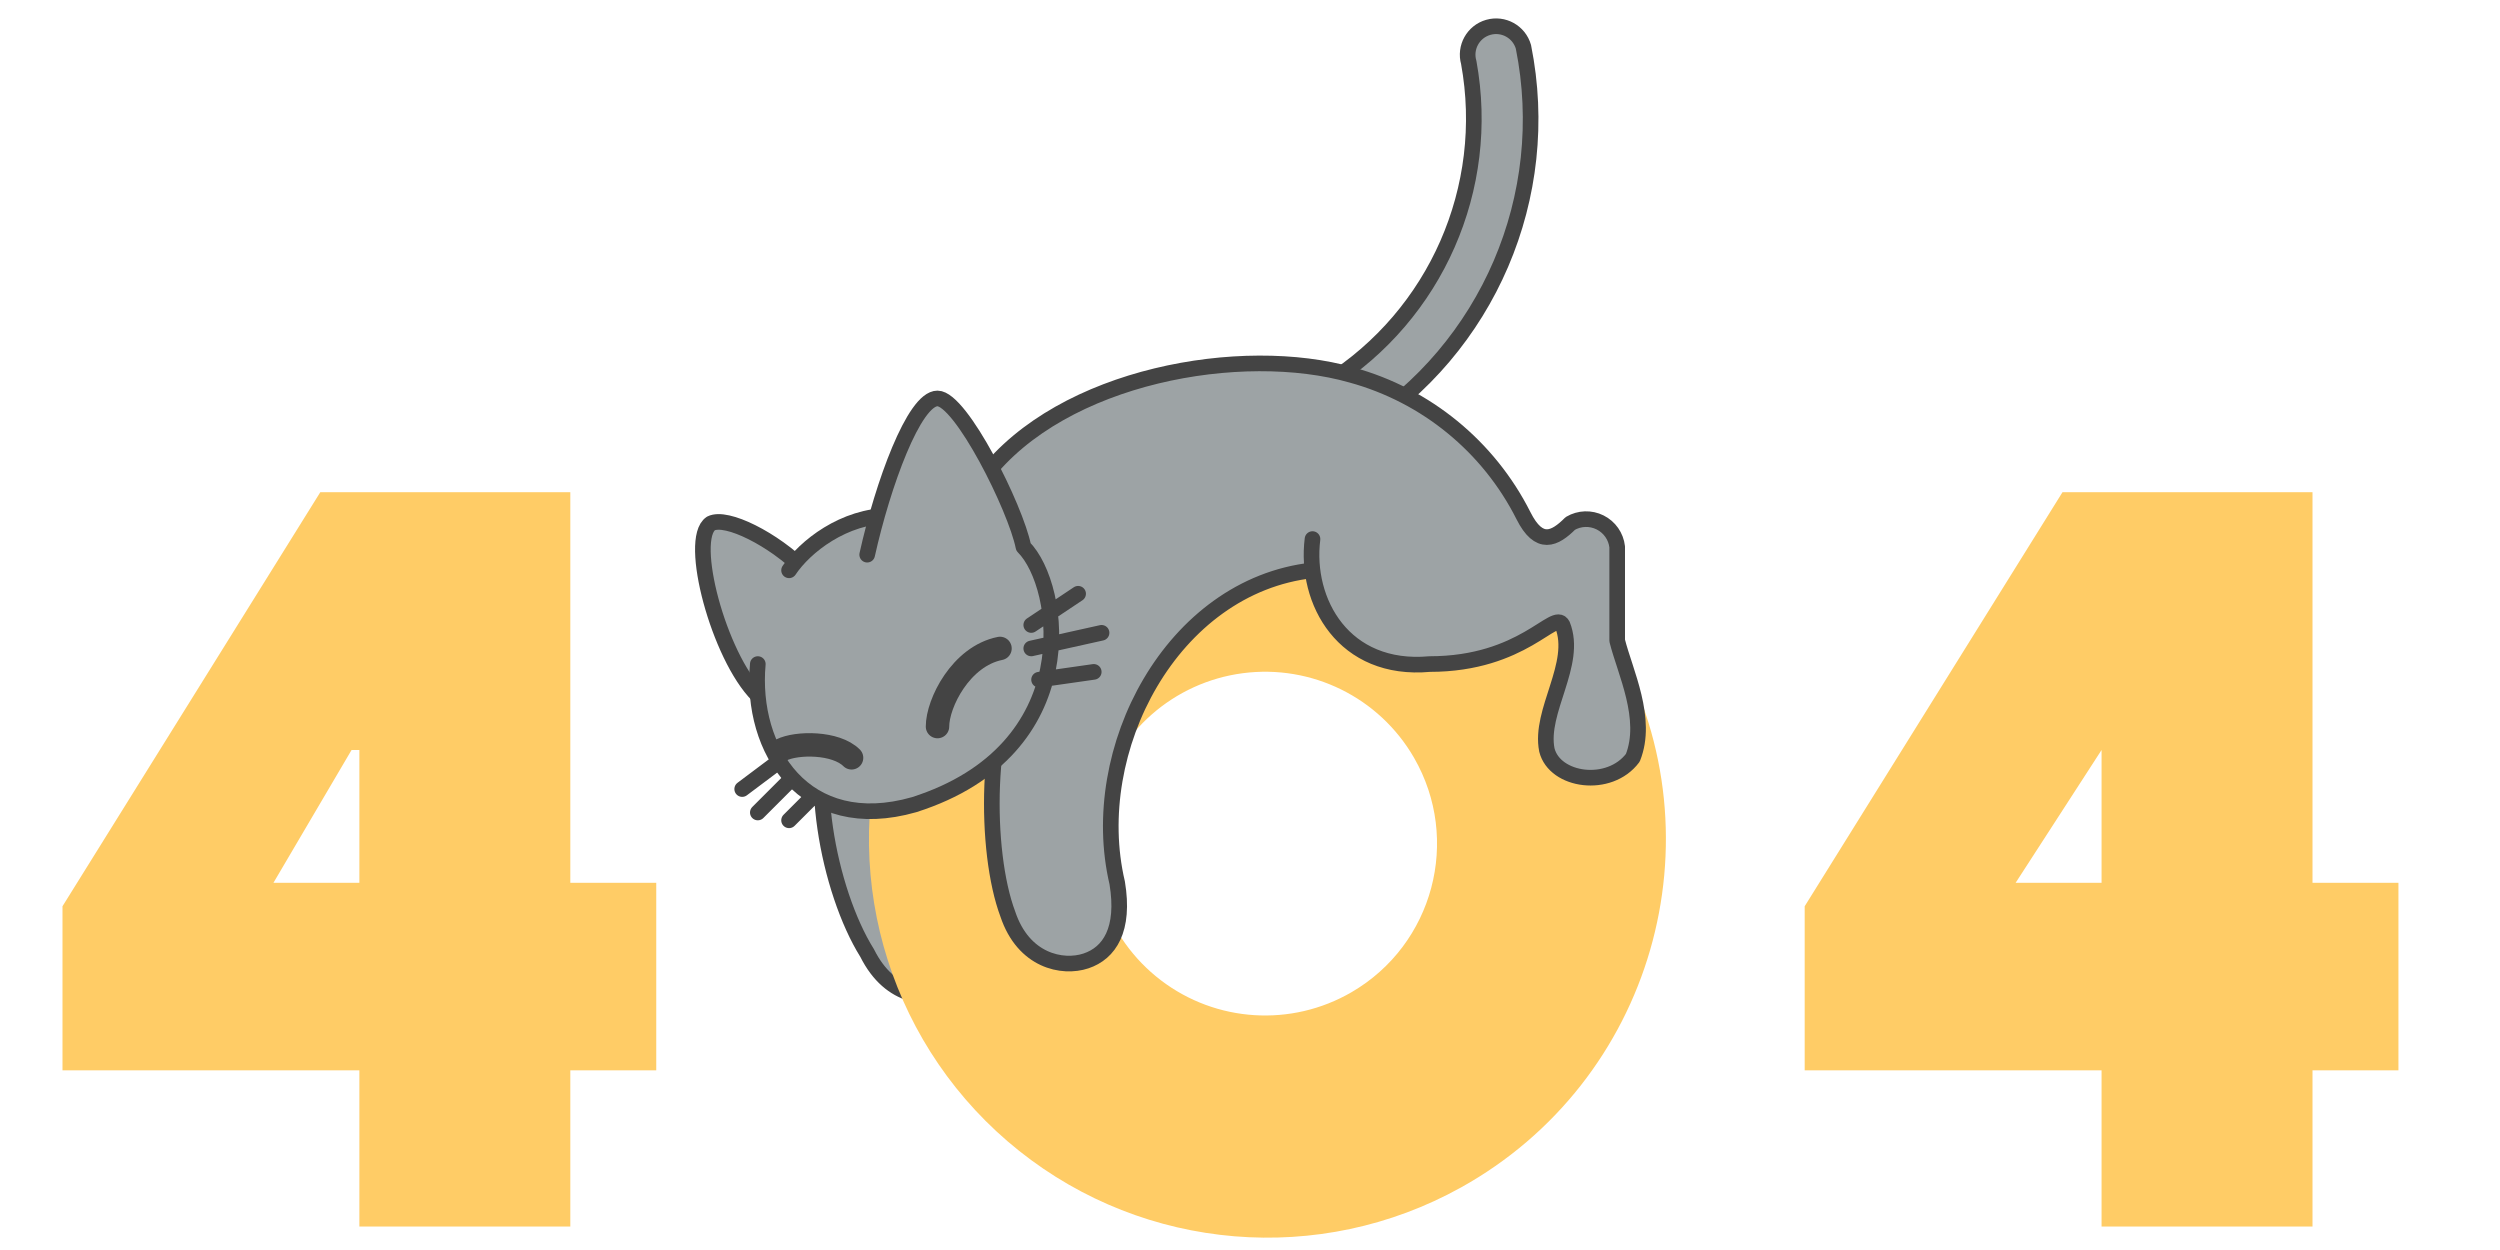
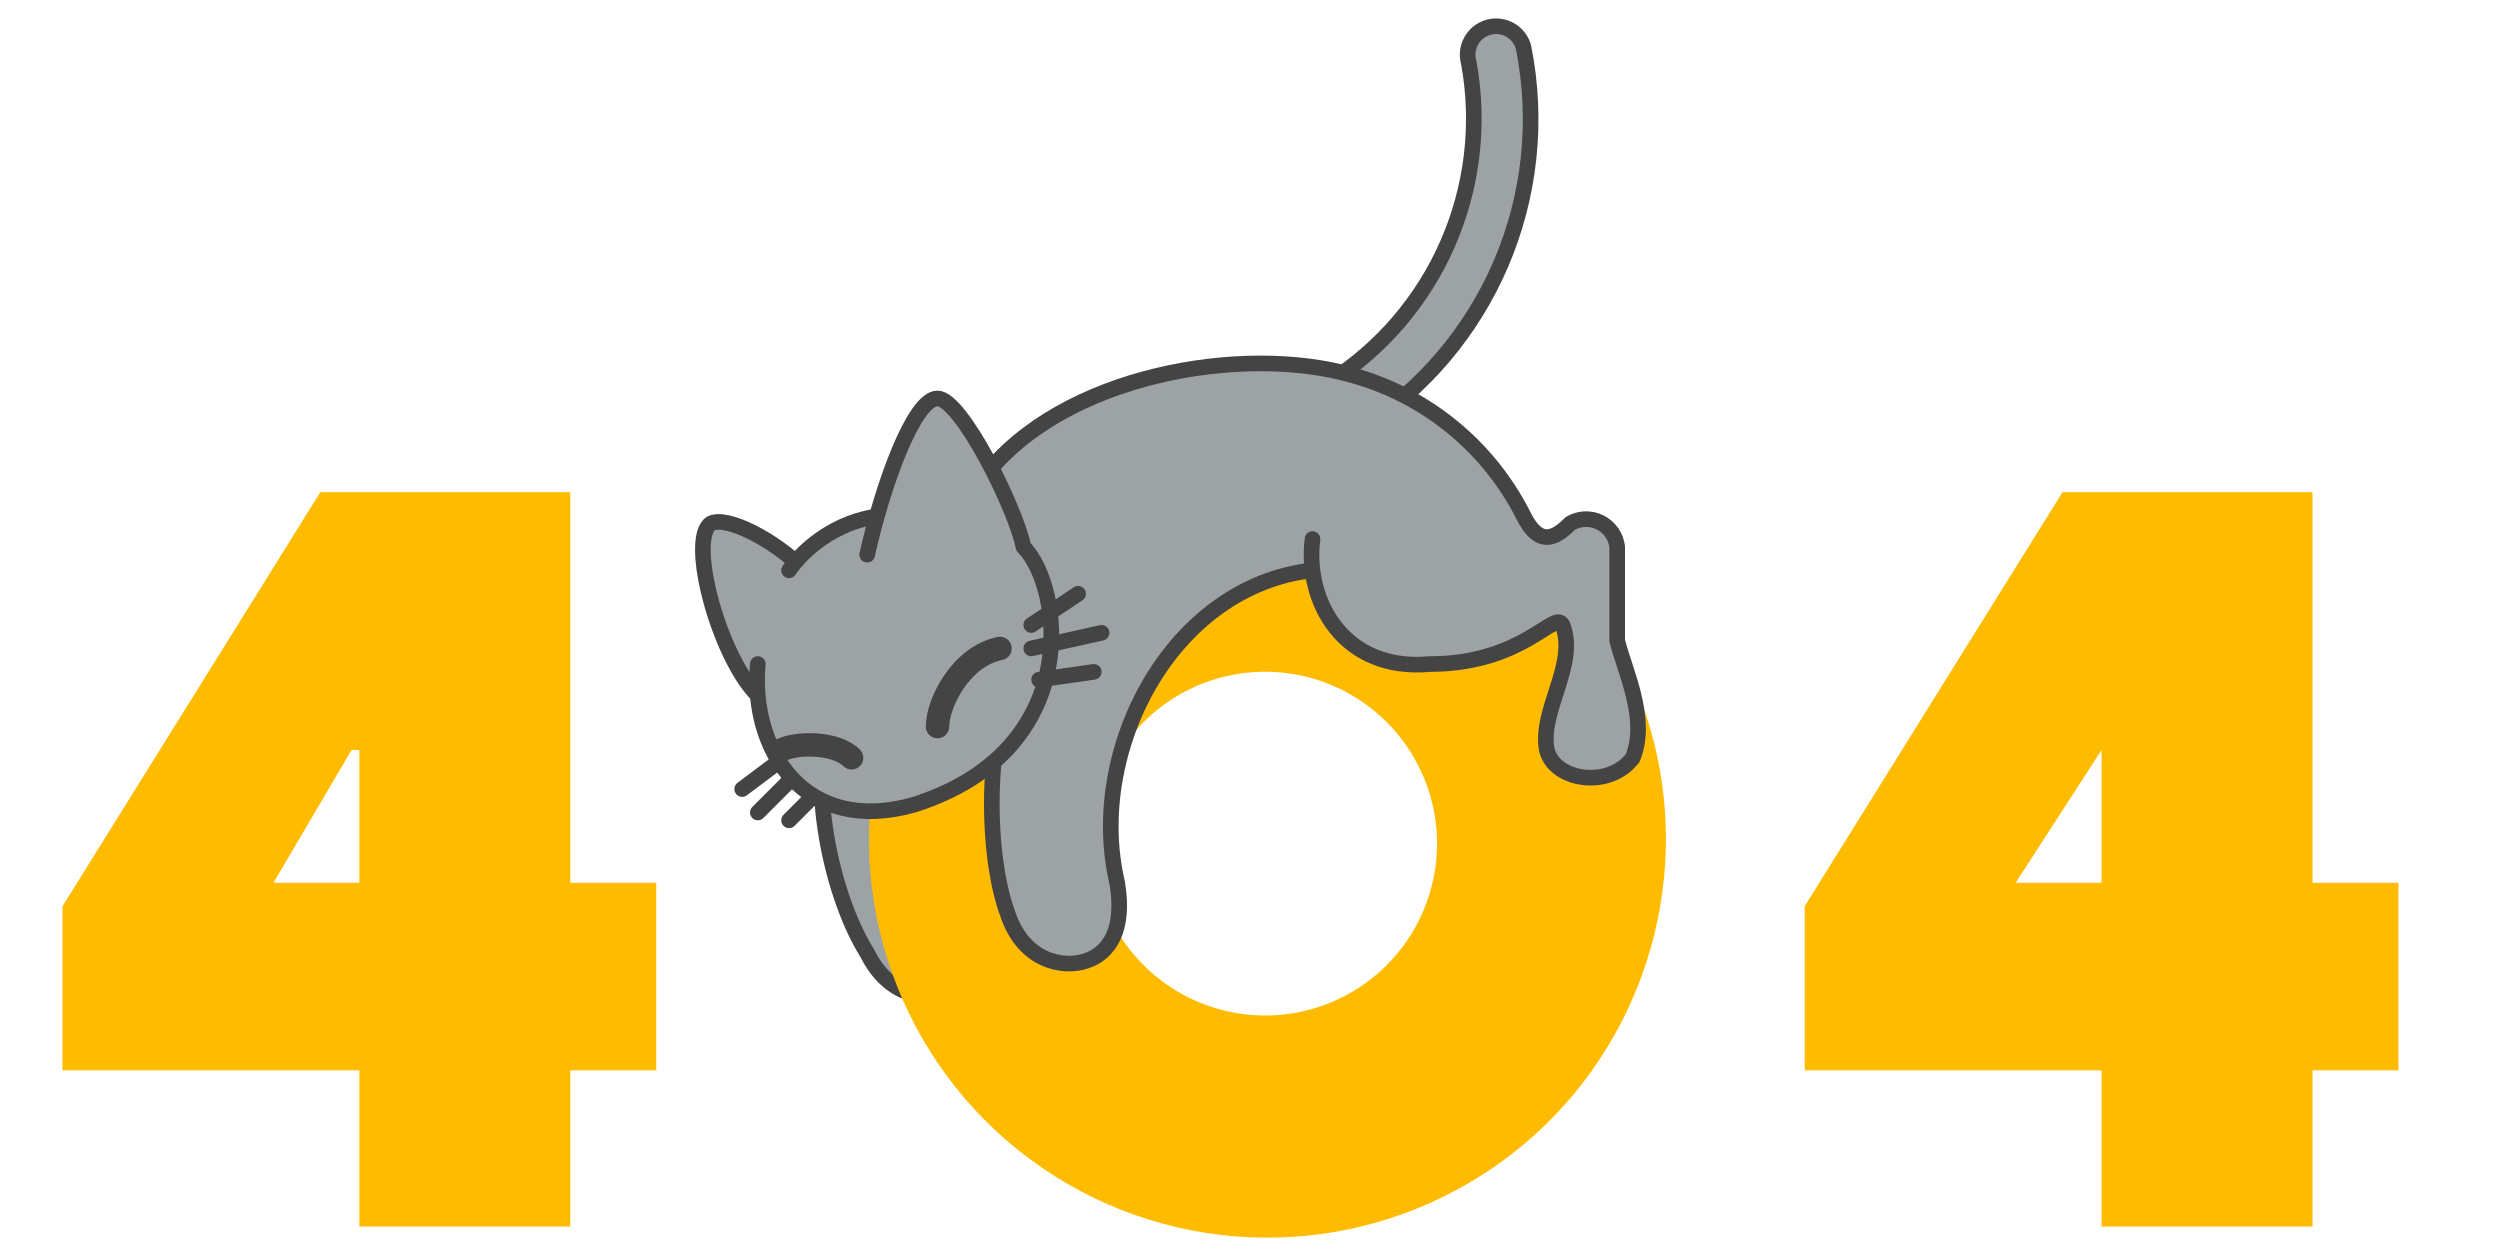
<svg xmlns="http://www.w3.org/2000/svg" id="e5c62c8d-9b6a-4ba1-903c-9f1af3d9f59f" data-name="base" width="320" height="160">
  <defs>
-     <style>.bd7f9e22-de77-41c2-a201-9d4470bcb437{fill:#fc6}.bc080d28-a91b-4653-bb00-c5d692a509b3{fill:#9da3a5;stroke-width:2px}.b8675dfb-29d6-495b-b53a-7eb0690192be,.bc080d28-a91b-4653-bb00-c5d692a509b3{stroke:#444;stroke-linecap:round;stroke-linejoin:round}.b8675dfb-29d6-495b-b53a-7eb0690192be{fill:none;stroke-width:3px}</style>
+     <style>.bd7f9e22-de77-41c2-a201-9d4470bcb437{fill:#fb0}.bc080d28-a91b-4653-bb00-c5d692a509b3{fill:#9da3a5;stroke-width:2px}.b8675dfb-29d6-495b-b53a-7eb0690192be,.bc080d28-a91b-4653-bb00-c5d692a509b3{stroke:#444;stroke-linecap:round;stroke-linejoin:round}.b8675dfb-29d6-495b-b53a-7eb0690192be{fill:none;stroke-width:3px}</style>
  </defs>
  <path class="bd7f9e22-de77-41c2-a201-9d4470bcb437" d="M73 63v50h11v24H73v20H46v-20H8v-21l33-53zm-27 50V96h-1l-10 17zM296 63v50h11v24h-11v20h-27v-20h-38v-21l33-53zm-27 50V96l-11 17z" />
  <g>
    <path class="bc080d28-a91b-4653-bb00-c5d692a509b3" d="M172 55a3 3 0 01-2-6 40 40 0 0018-41 3 3 0 017-2 47 47 0 01-21 49 3 3 0 01-2 0zM122 127c-3 1-8 1-11-5-5-8-8-24-4-32l9 2M99 98l-4 3M97 104l5-5M101 105l4-4" />
    <path class="bd7f9e22-de77-41c2-a201-9d4470bcb437" d="M207 83a51 51 0 10-20 69 51 51 0 0020-69zm-34 44a22 22 0 118-30 22 22 0 01-8 30z" />
    <path class="bc080d28-a91b-4653-bb00-c5d692a509b3" d="M168 73c-18 2-29 23-25 40 1 6-1 9-4 10s-8 0-10-6c-3-8-3-25 2-33l-5-23c10-13 33-17 47-13a35 35 0 0122 18c2 4 4 3 6 1a4 4 0 016 3v12c1 4 4 10 2 15-3 4-10 3-11-1-1-5 4-11 2-16-1-2-5 5-17 5-11 1-16-8-15-16M103 73c-4-4-10-7-12-6-3 2 1 17 6 22s13-9 13-9" />
    <path class="bc080d28-a91b-4653-bb00-c5d692a509b3" d="M101 73c2-3 7-7 13-7 9-1-5 18-5 18" />
    <path class="bc080d28-a91b-4653-bb00-c5d692a509b3" d="M111 71c2-9 6-20 9-20s10 14 11 19c5 5 8 26-14 33-14 4-21-7-20-18M132 80l6-4M132 83l9-2M133 87l7-1" />
    <path class="b8675dfb-29d6-495b-b53a-7eb0690192be" d="M120 93c0-3 3-9 8-10M100 96c2-1 7-1 9 1" />
    <animateTransform attributeName="transform" attributeType="XML" type="rotate" values="0 162 140;10 162 140;0 162 140" calcMode="spline" keySplines=".5 0 .5 1;.5 0 .5 1" begin="0" dur="1.5s" repeatCount="indefinite" />
  </g>
</svg>
